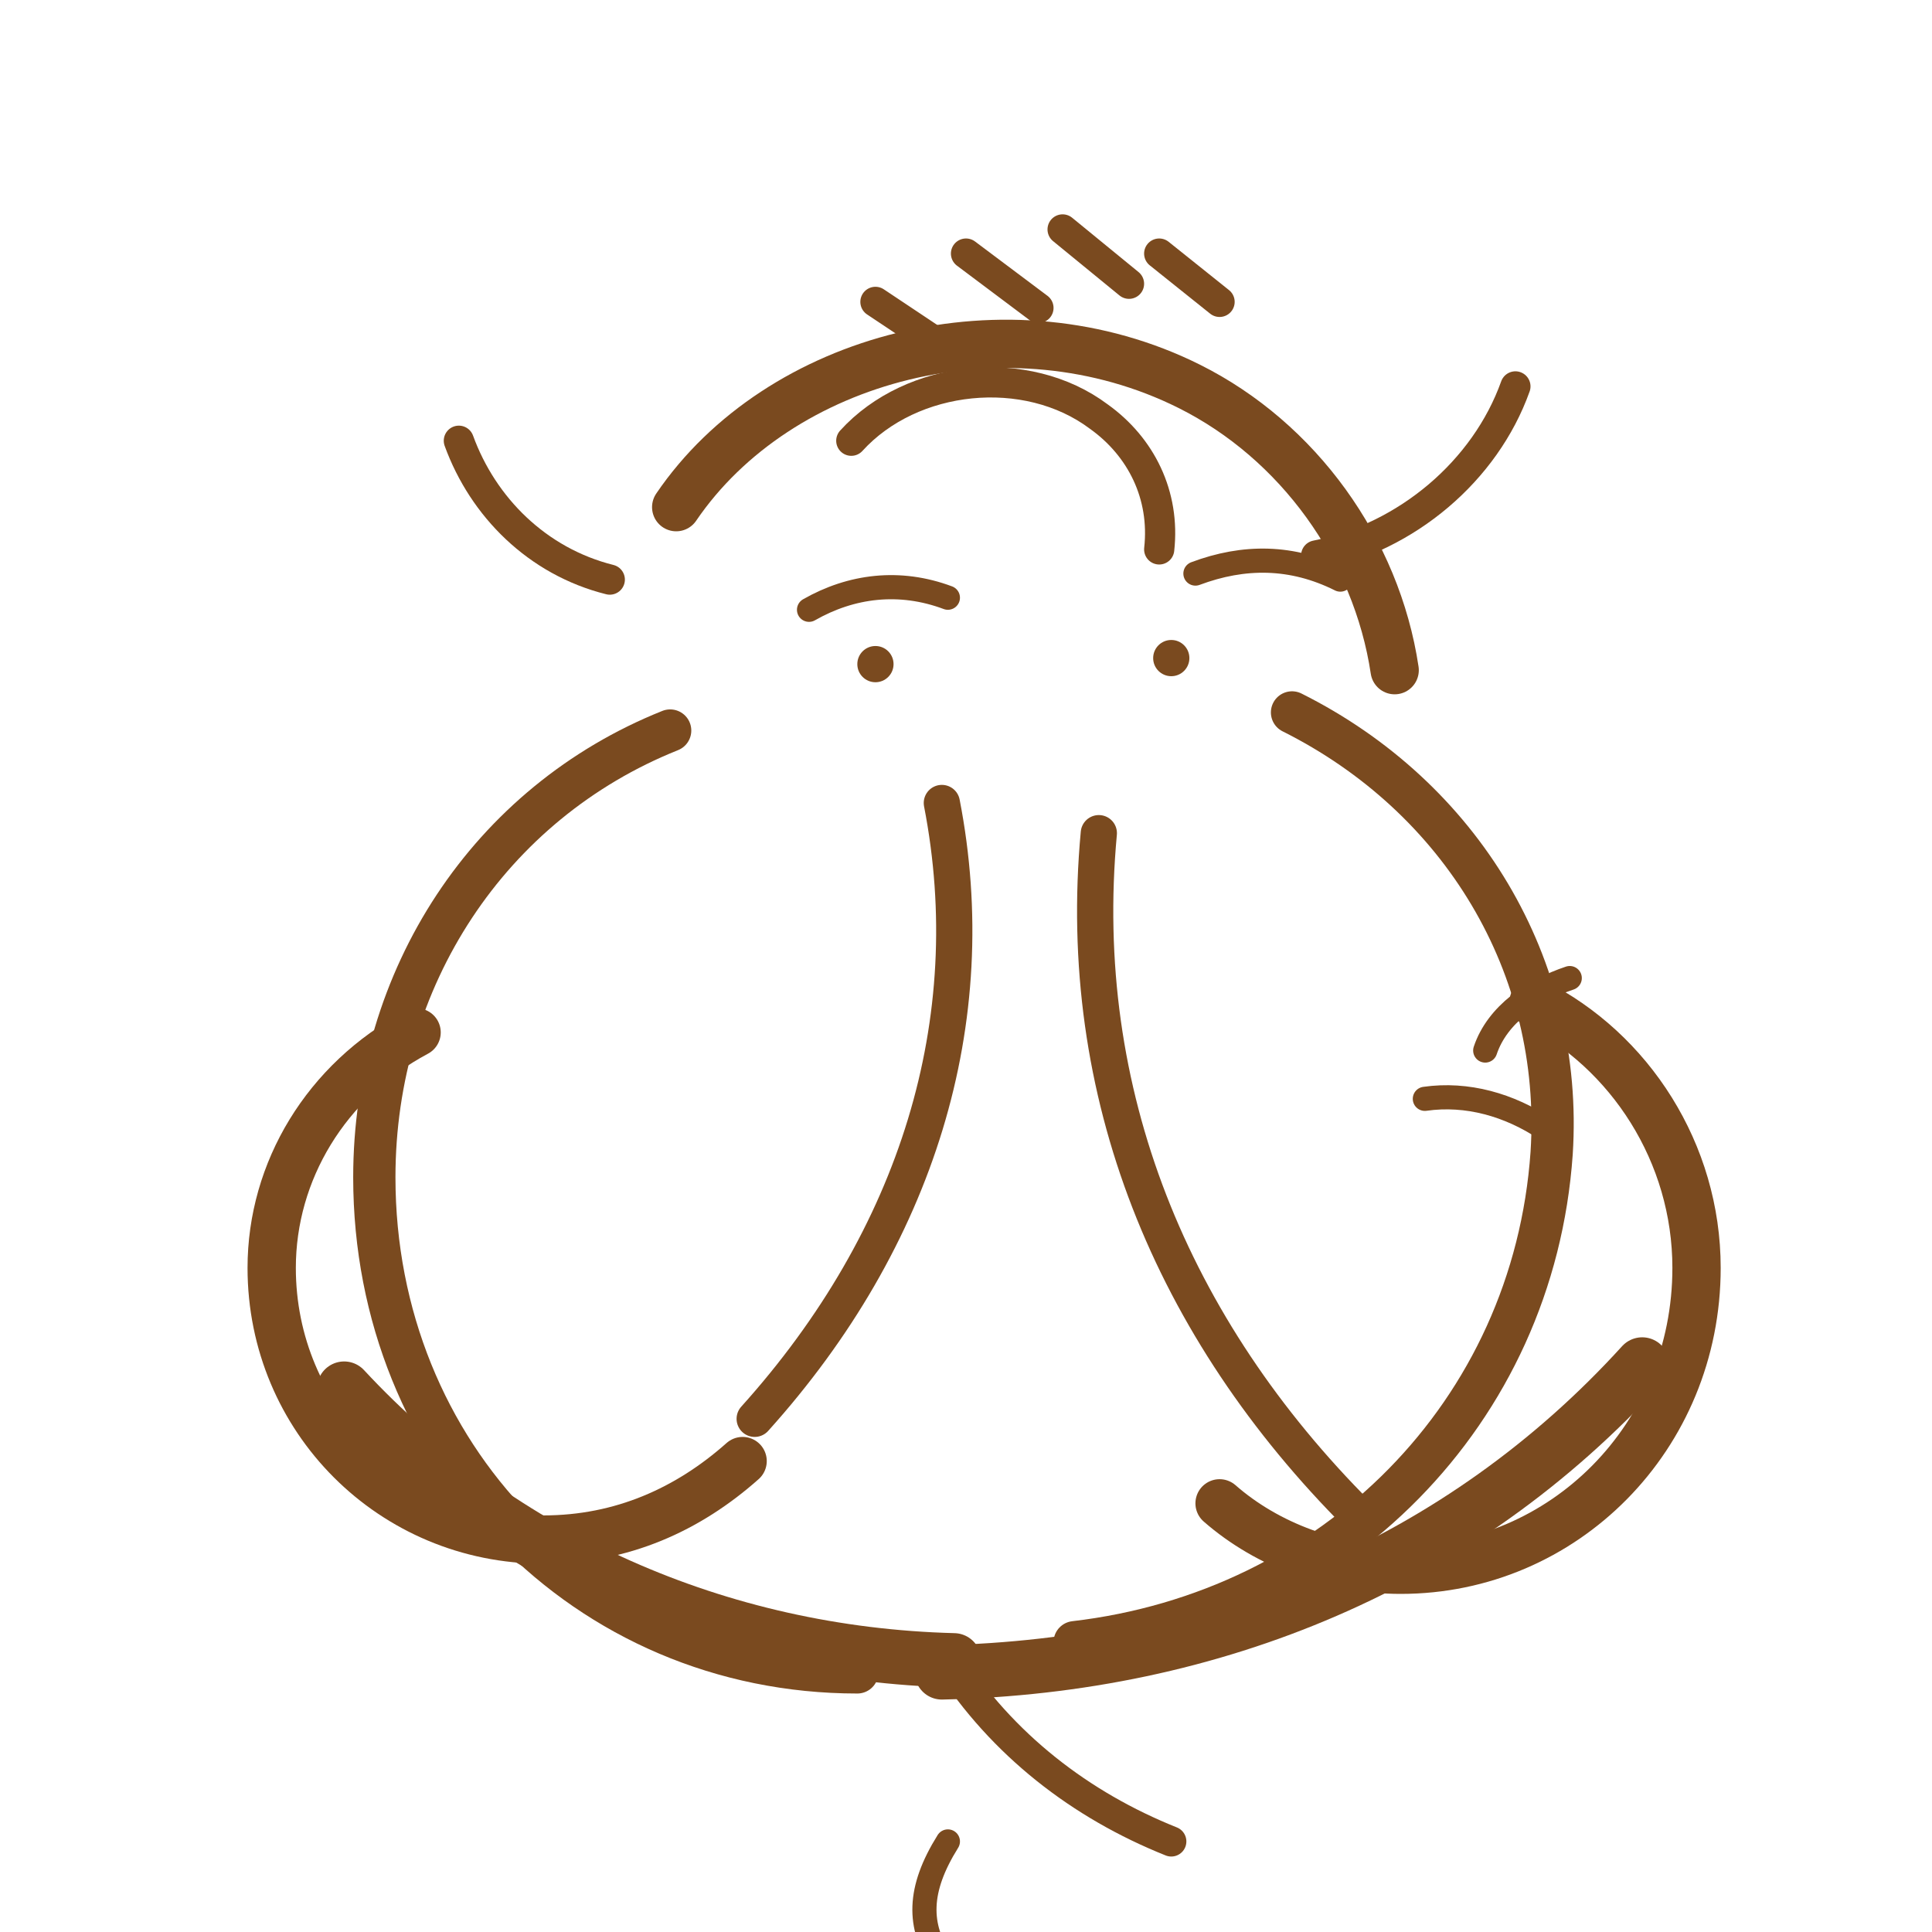
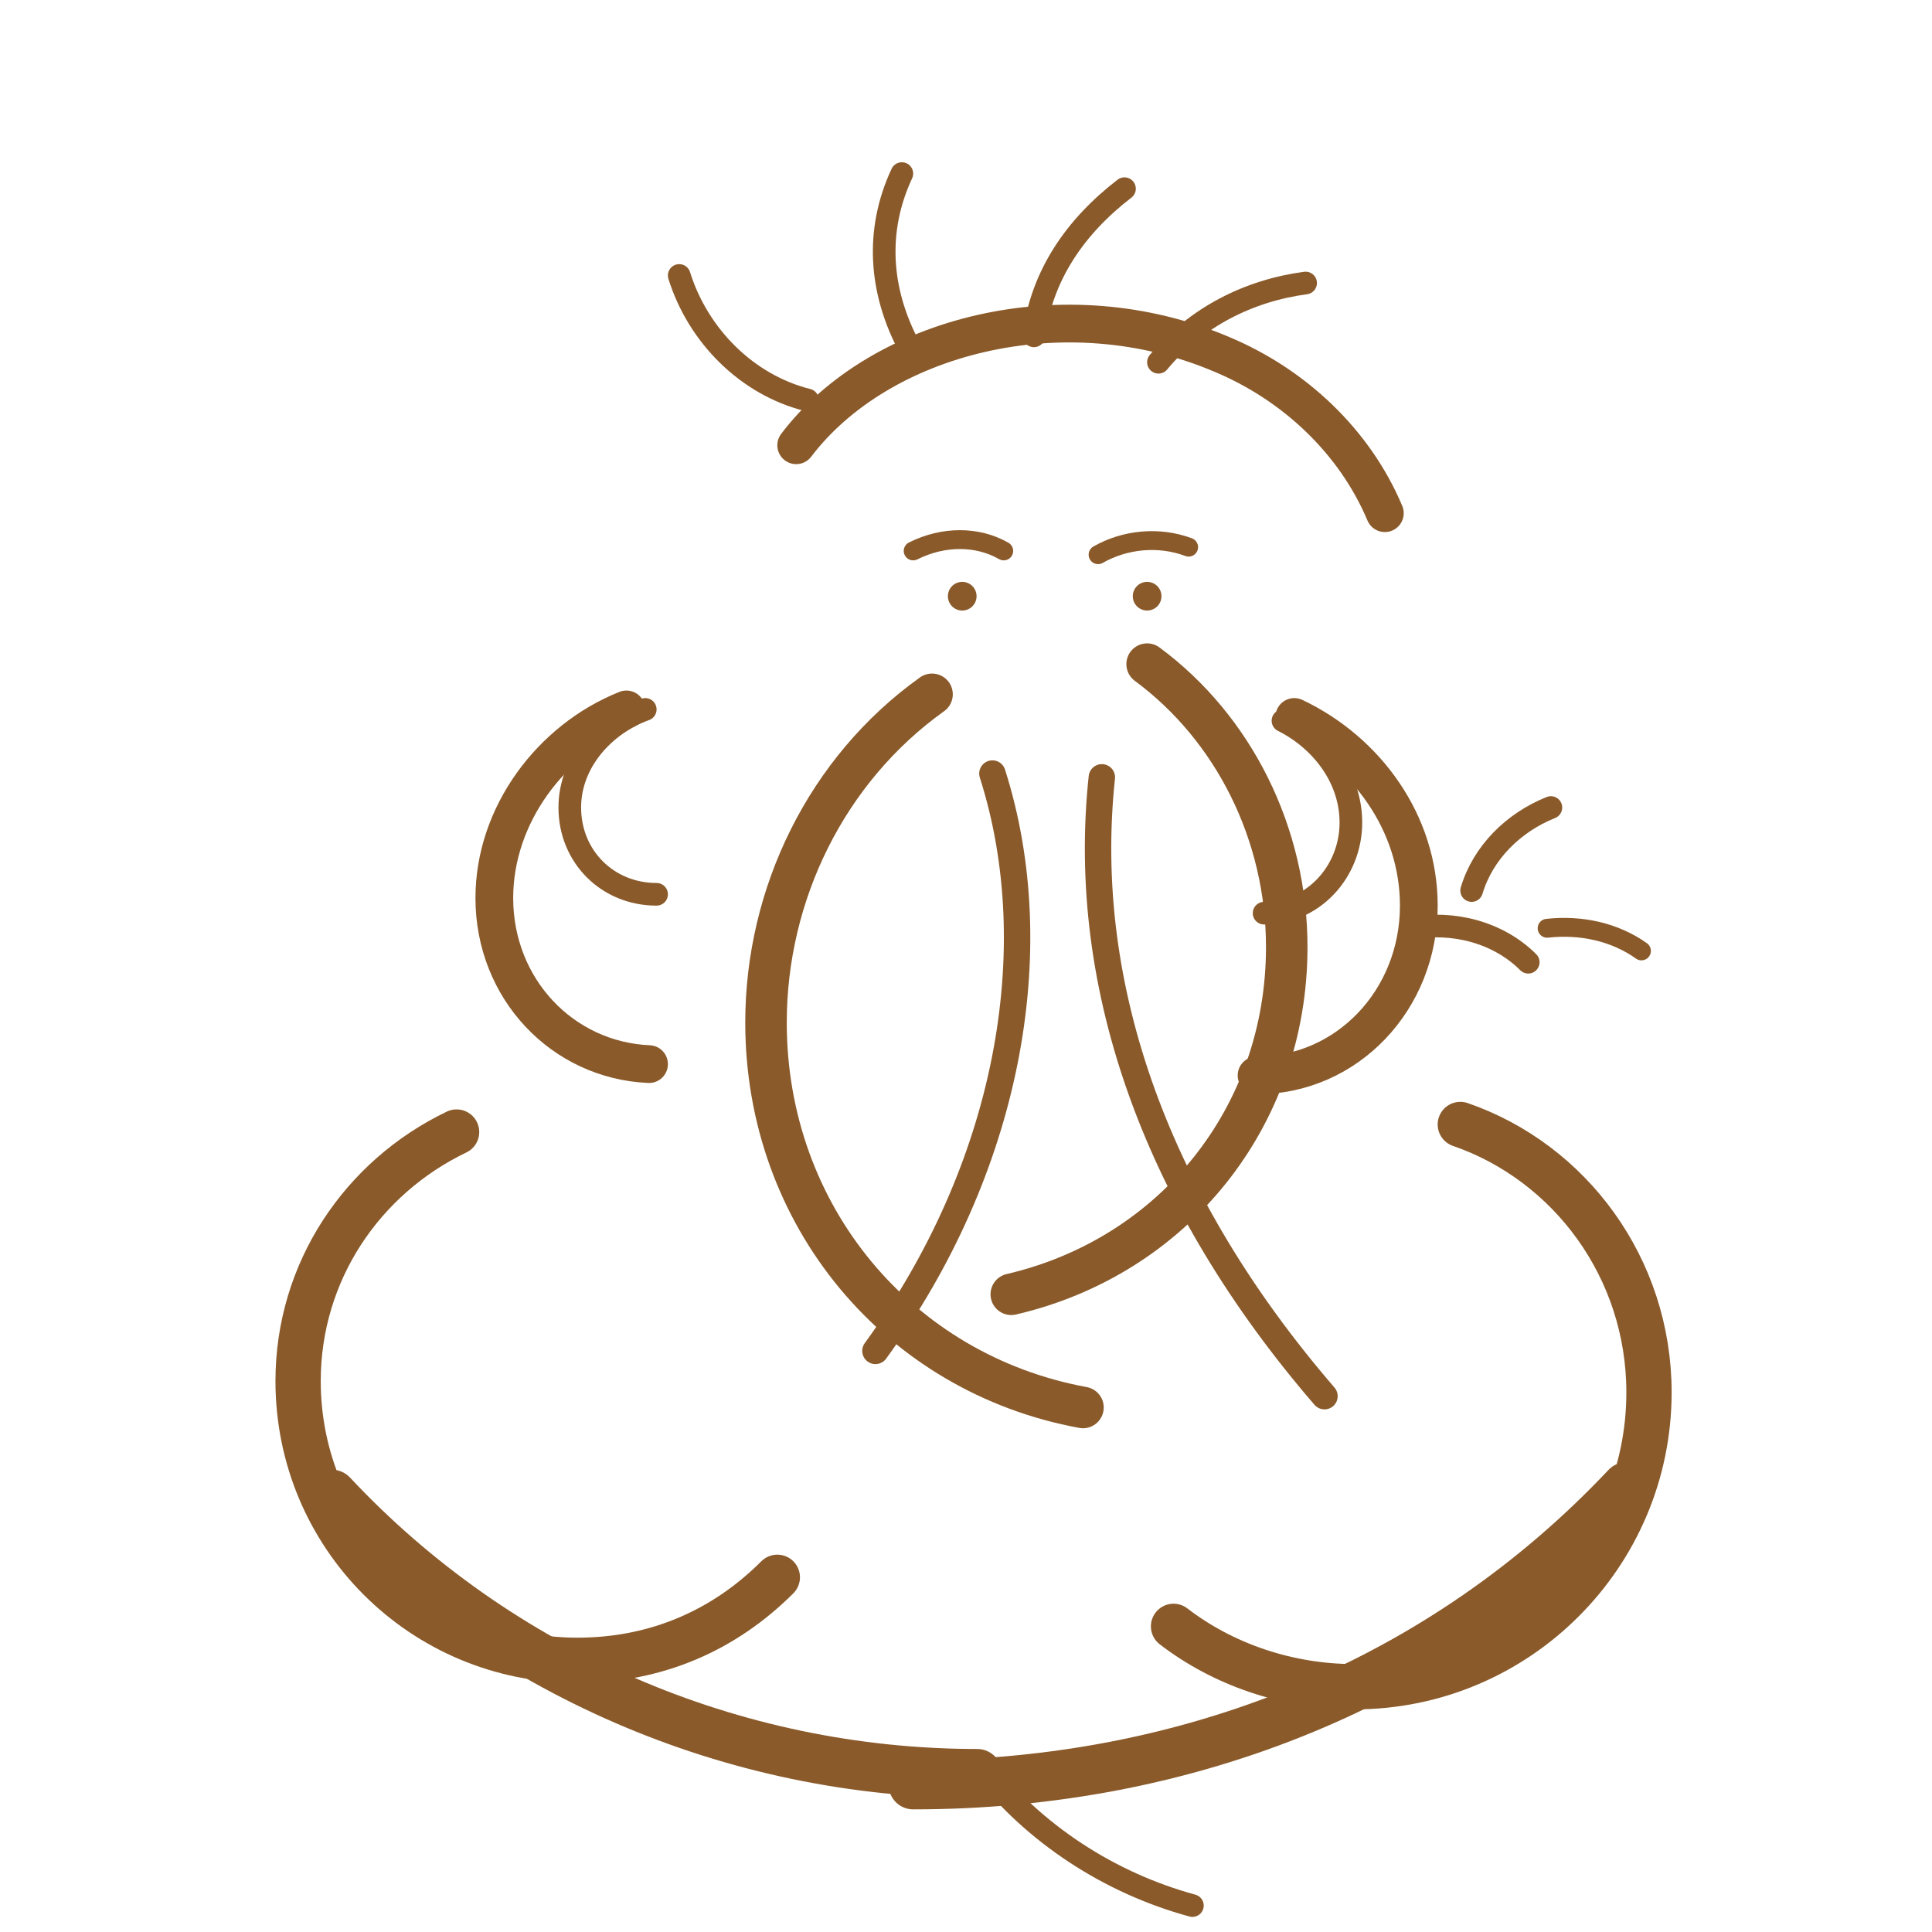
- <svg xmlns="http://www.w3.org/2000/svg" viewBox="0 0 320 320" fill="none">
-   <g stroke="#7a4a1f" stroke-linecap="round" stroke-linejoin="round">
-     <path d="M112 84c17-25 55-35 85-20 18 9 31 27 34 47" stroke-width="8" />
-     <path d="M141 73c10-11 29-13 41-4 7 5 11 13 10 22" stroke-width="5" />
-     <path d="M111 121c-30 12-49 41-49 74 0 46 35 82 80 82" stroke-width="7" />
-     <path d="M214 118c28 14 45 42 43 73-3 43-36 76-79 81" stroke-width="7" />
-     <path d="M156 133c7 36-4 72-31 102" stroke-width="6" />
-     <path d="M182 138c-4 43 12 82 43 113" stroke-width="6" />
-     <path d="M69 171c-15 8-24 23-24 39 0 25 20 45 45 45 13 0 24-5 33-13" stroke-width="8" />
-     <path d="M254 166c16 8 27 25 27 44 0 28-22 50-49 50-11 0-22-4-30-11" stroke-width="8" />
-     <path d="M57 230c26 28 62 44 101 45" stroke-width="9" />
-     <path d="M272 226c-30 33-71 50-116 51" stroke-width="9" />
-     <path d="M157 275c9 14 22 24 37 30" stroke-width="5" />
-     <path d="M157 305c-5 8-5 14-1 20" stroke-width="4" />
-     <path d="M198 95c8-3 16-3 24 1" stroke-width="4" />
-     <path d="M134 101c7-4 15-5 23-2" stroke-width="4" />
-     <circle cx="145" cy="110" r="3" fill="#7a4a1f" stroke-width="0" />
-     <circle cx="194" cy="109" r="3" fill="#7a4a1f" stroke-width="0" />
-     <path d="M101 96c-12-3-21-12-25-23" stroke-width="5" />
-     <path d="M218 92c15-3 28-14 33-28" stroke-width="5" />
-     <path d="M145 50l12 8M160 42l12 9M176 38l11 9M192 42l10 8" stroke-width="5" />
-     <path d="M236 182c7-1 14 1 20 5" stroke-width="4" />
-     <path d="M246 174c2-6 8-10 14-12" stroke-width="4" />
+ <svg xmlns="http://www.w3.org/2000/svg" viewBox="0 0 512 512" fill="none">
+   <g stroke="#8a5a2a" stroke-linecap="round" stroke-linejoin="round">
+     <path d="M211 118c22-29 71-42 113-24 19 8 35 23 43 42" stroke-width="10" />
+     <path d="M214 106c-16-4-29-17-34-33" stroke-width="6" />
+     <path d="M241 92c-8-15-9-31-2-46" stroke-width="6" />
+     <path d="M274 89c2-16 11-29 24-39" stroke-width="6" />
+     <path d="M307 96c10-12 24-19 39-21" stroke-width="6" />
+     <path d="M166 188c-20 8-35 28-35 50 0 24 18 43 41 44" stroke-width="10" />
+     <path d="M171 188c-11 4-20 14-20 26 0 13 10 23 23 23" stroke-width="6" />
+     <path d="M343 190c19 9 33 28 33 50 0 25-19 45-43 45" stroke-width="10" />
+     <path d="M340 191c10 5 18 15 18 27 0 13-10 24-23 24" stroke-width="6" />
+     <path d="M247 184c-28 20-44 53-44 87 0 51 35 93 84 102" stroke-width="11" />
+     <path d="M304 176c23 17 37 45 37 75 0 45-30 82-73 92" stroke-width="11" />
+     <path d="M263 205c15 47 4 105-31 153" stroke-width="7" />
+     <path d="M292 206c-6 56 15 113 59 164" stroke-width="7" />
+     <path d="M121 300c-25 12-42 37-42 66 0 41 33 74 74 74 21 0 39-8 53-22" stroke-width="12" />
+     <path d="M387 298c29 10 50 38 50 71 0 43-35 78-78 78-18 0-35-6-48-16" stroke-width="12" />
+     <path d="M88 396c44 47 106 74 171 74" stroke-width="13" />
+     <path d="M431 394c-49 52-116 79-189 79" stroke-width="13" />
+     <path d="M260 468c14 18 34 31 56 37" stroke-width="6" />
+     <path d="M242 146c8-4 17-4 24 0" stroke-width="5" />
+     <path d="M291 147c7-4 16-5 24-2" stroke-width="5" />
+     <circle cx="255" cy="158" r="3.8" fill="#8a5a2a" stroke-width="0" />
+     <circle cx="304" cy="158" r="3.8" fill="#8a5a2a" stroke-width="0" />
+     <path d="M374 246c11-2 23 1 31 9" stroke-width="6" />
+     <path d="M390 236c3-10 11-18 21-22" stroke-width="6" />
+     <path d="M410 246c9-1 18 1 25 6" stroke-width="5" />
  </g>
</svg>
